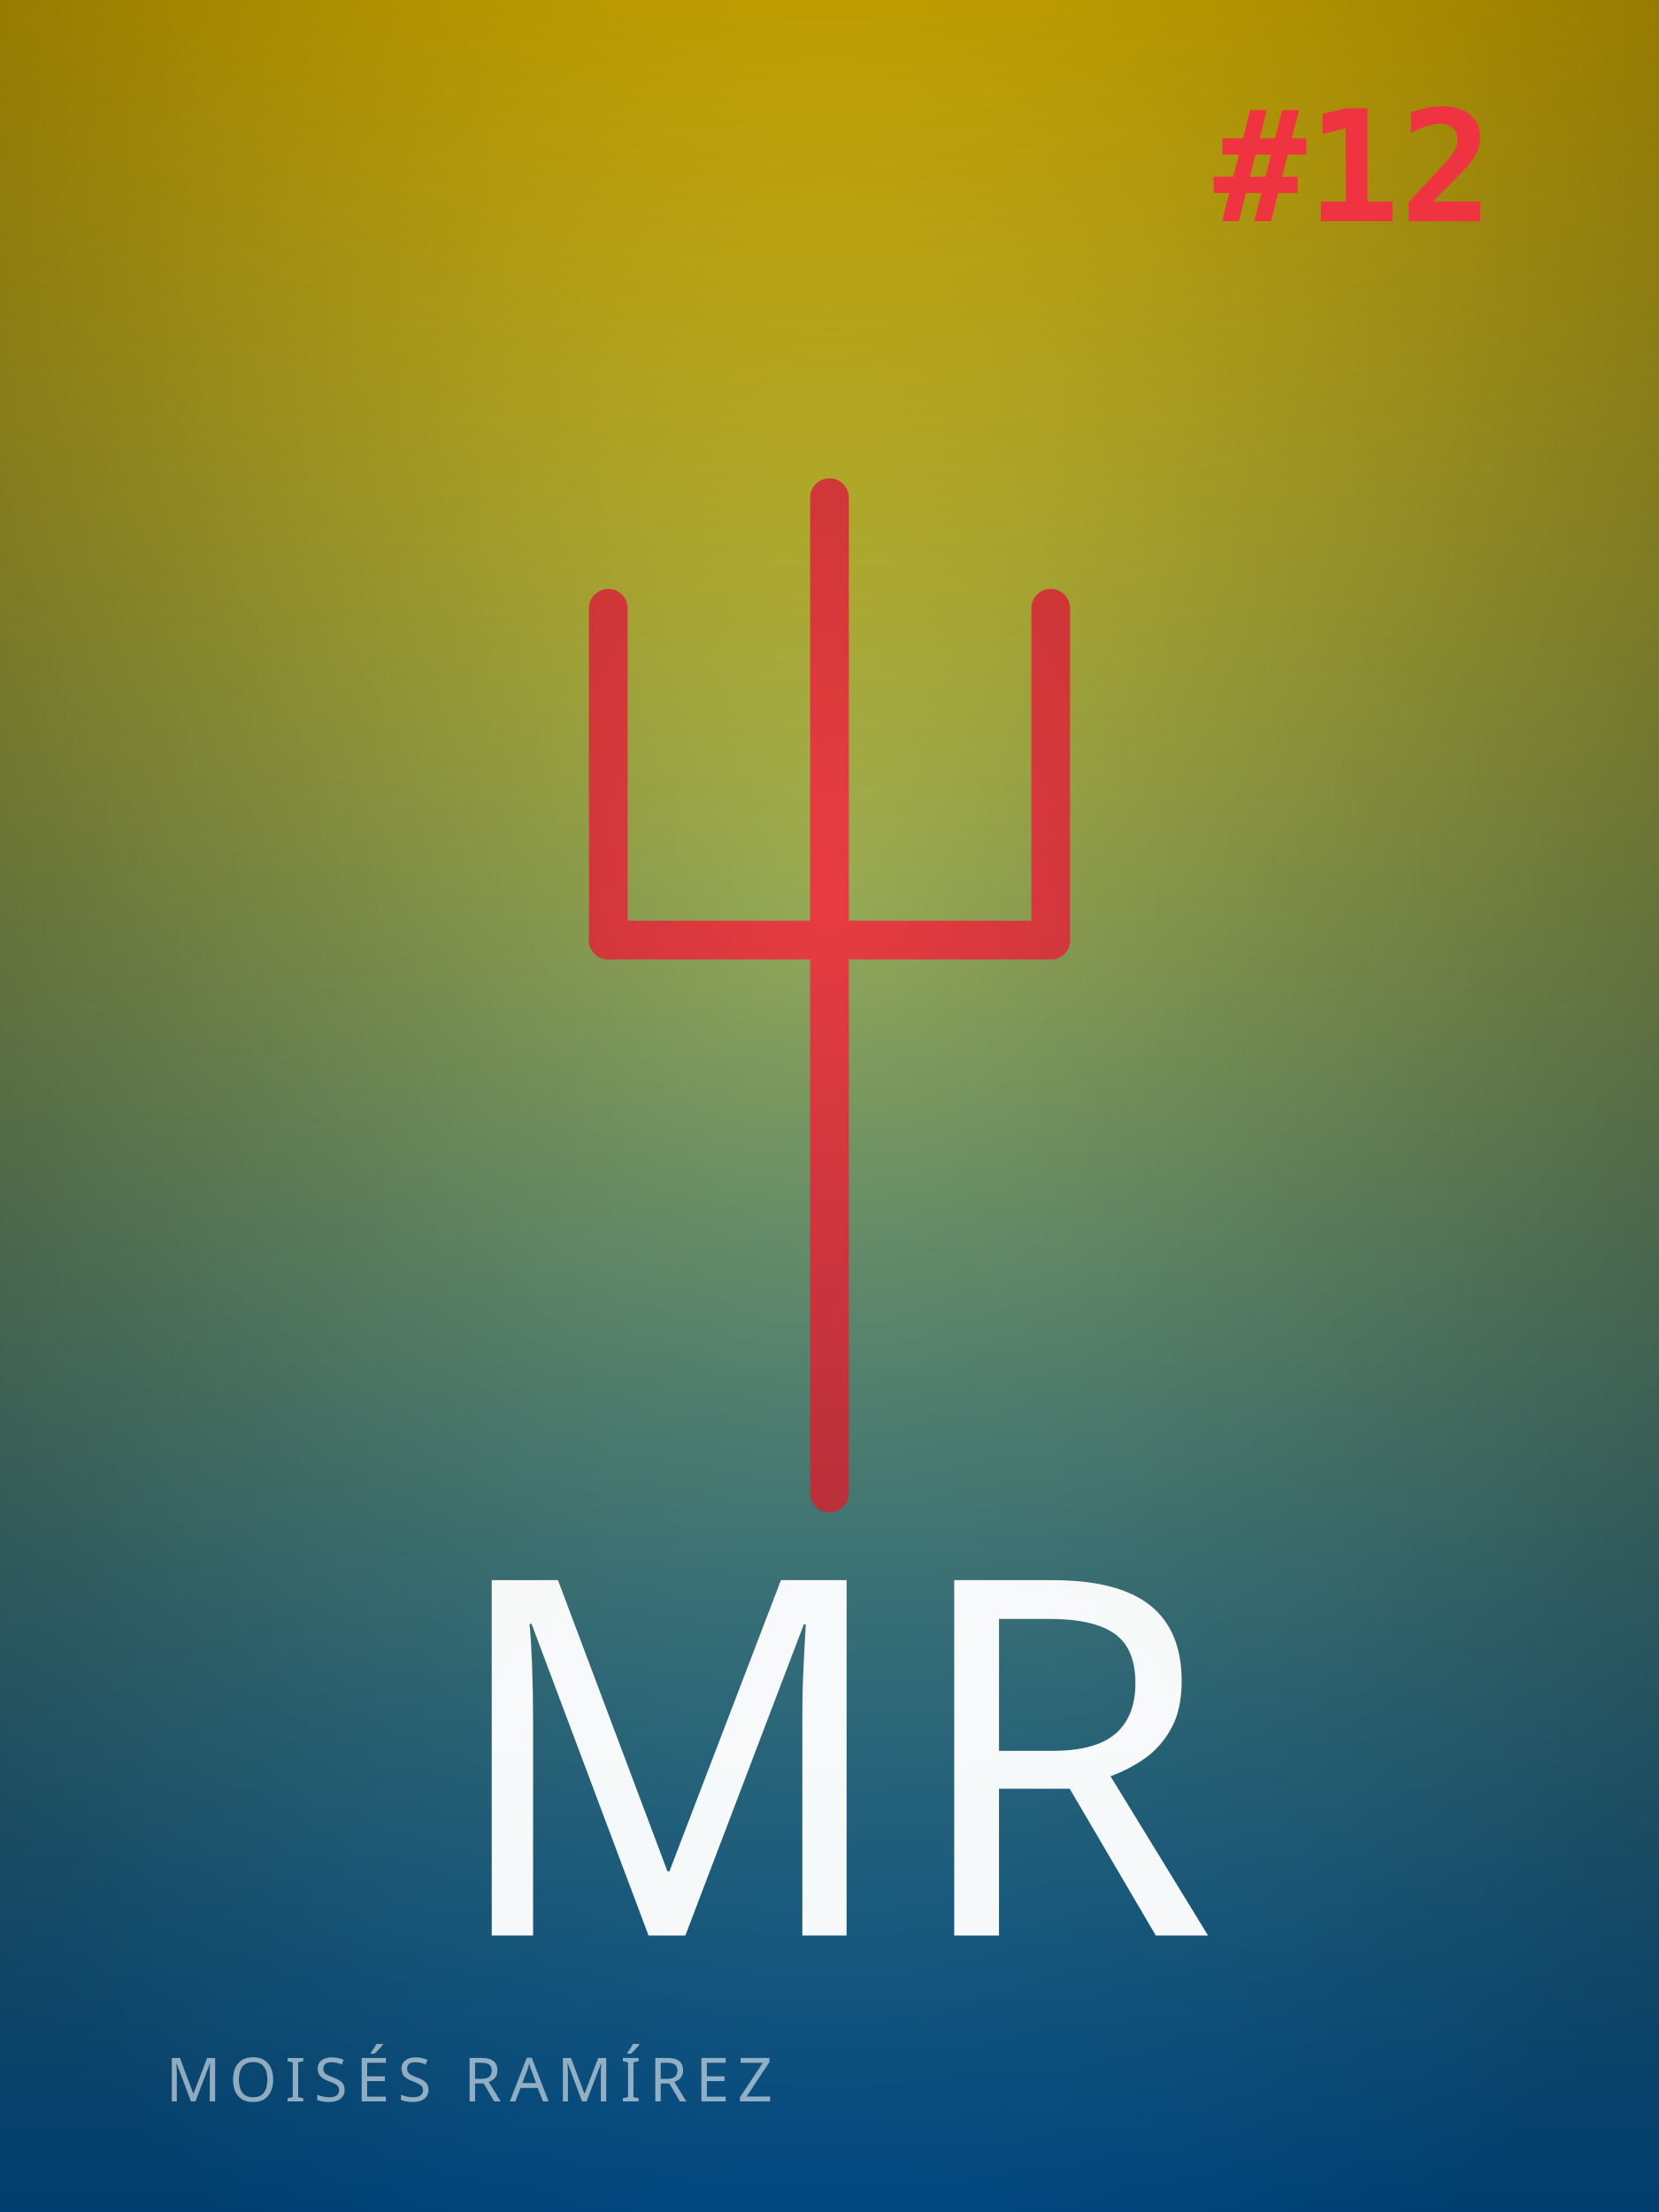
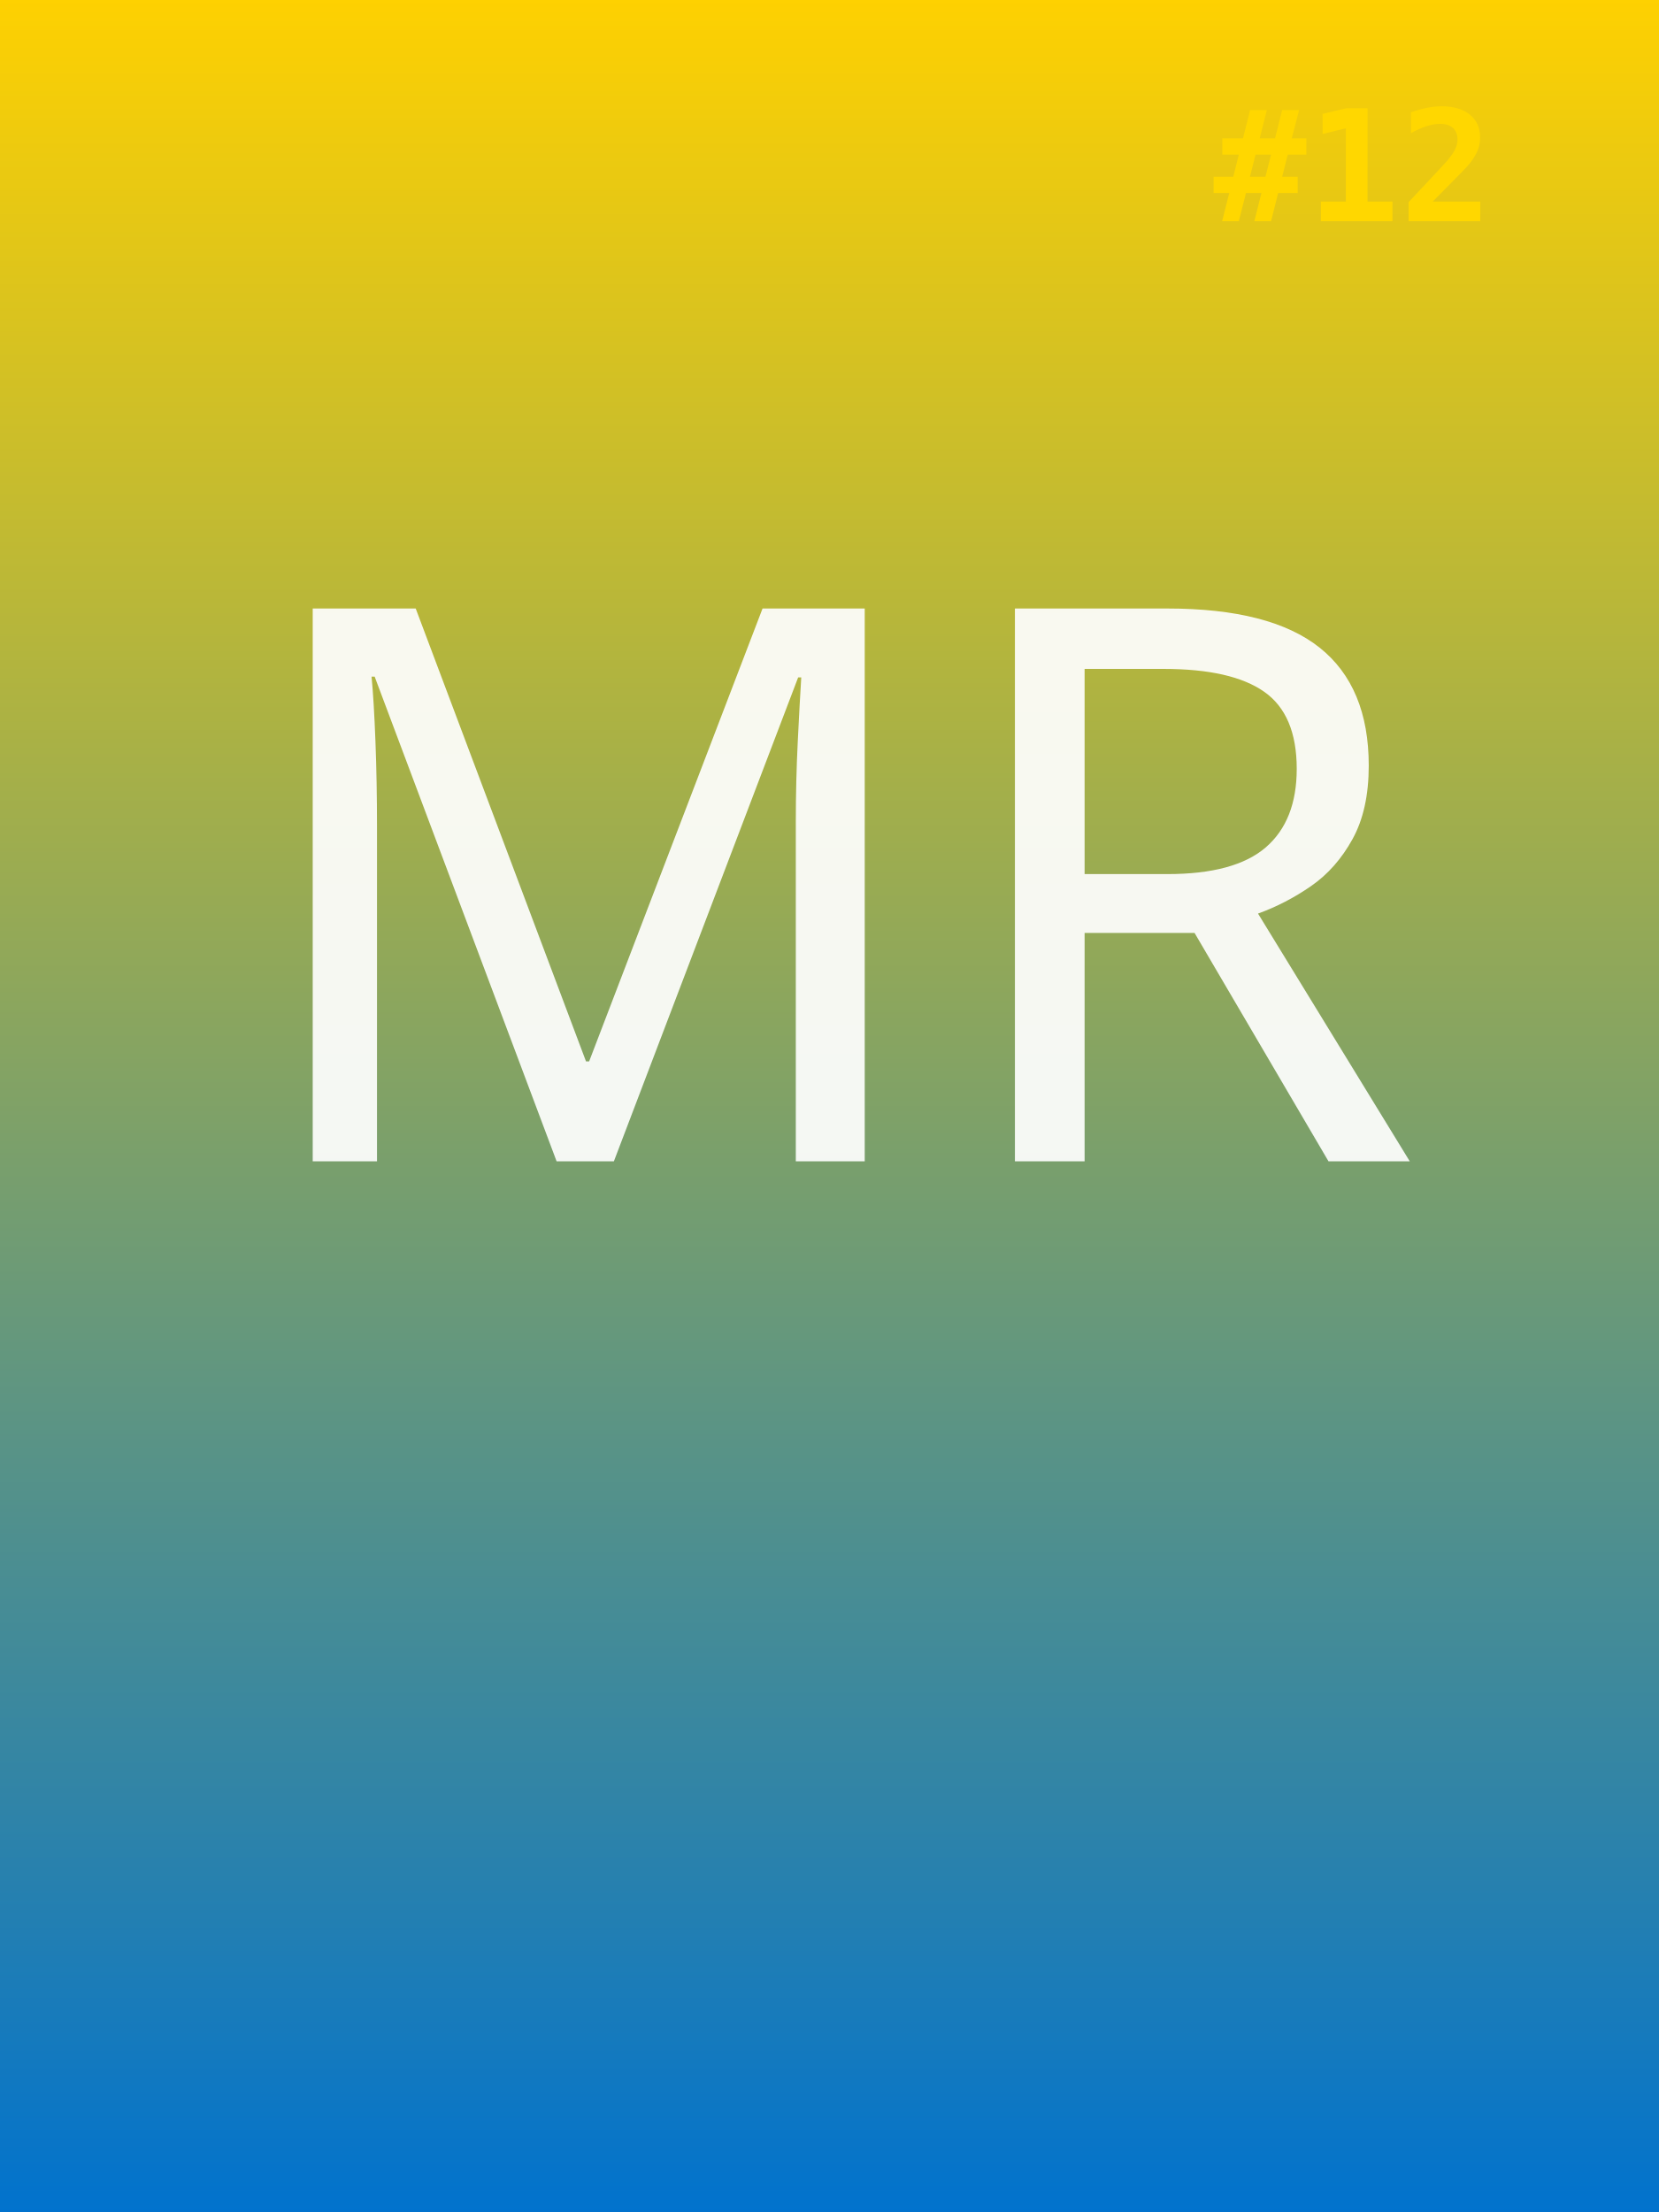
<svg xmlns="http://www.w3.org/2000/svg" viewBox="0 0 600 800" role="img" aria-labelledby="t">
  <defs>
-     <linearGradient id="bg" x1="0" y1="0" x2="0" y2="1">
+     <linearGradient id="g" x1="0" y1="0" x2="0" y2="1">
      <stop offset="0%" stop-color="#FFD100" />
      <stop offset="100%" stop-color="#0072CE" />
    </linearGradient>
-     <radialGradient id="vignette" cx="0.5" cy="0.4" r="0.7">
-       <stop offset="0%" stop-color="transparent" />
-       <stop offset="100%" stop-color="rgba(0,0,0,0.45)" />
-     </radialGradient>
  </defs>
-   <rect width="600" height="800" fill="url(#bg)" />
-   <g stroke="#EF3340" stroke-width="14" fill="none" stroke-linecap="round" opacity="0.92">
-     <line x1="300" y1="180" x2="300" y2="540" />
-     <line x1="220" y1="220" x2="220" y2="340" />
-     <line x1="380" y1="220" x2="380" y2="340" />
-     <line x1="220" y1="340" x2="380" y2="340" />
-   </g>
-   <rect width="600" height="800" fill="url(#vignette)" />
-   <text x="300" y="700" text-anchor="middle" font-family="Anton, Impact, sans-serif" font-size="180" fill="#fff" opacity="0.96" letter-spacing="4">MR</text>
-   <text x="540" y="80" text-anchor="end" font-family="JetBrains Mono, monospace" font-size="56" fill="#EF3340" font-weight="700">#12</text>
-   <text x="60" y="760" font-family="Anton, Impact, sans-serif" font-size="22" fill="#fff" opacity="0.55" letter-spacing="3">MOISÉS RAMÍREZ</text>
+   <rect width="600" height="800" fill="url(#g)" />
+   <text x="300" y="420" text-anchor="middle" font-family="Anton, Impact, sans-serif" font-size="280" fill="#fff" opacity="0.92">MR</text>
+   <text x="540" y="80" text-anchor="end" font-family="JetBrains Mono, monospace" font-size="56" fill="#FFD700" font-weight="700">#12</text>
</svg>
